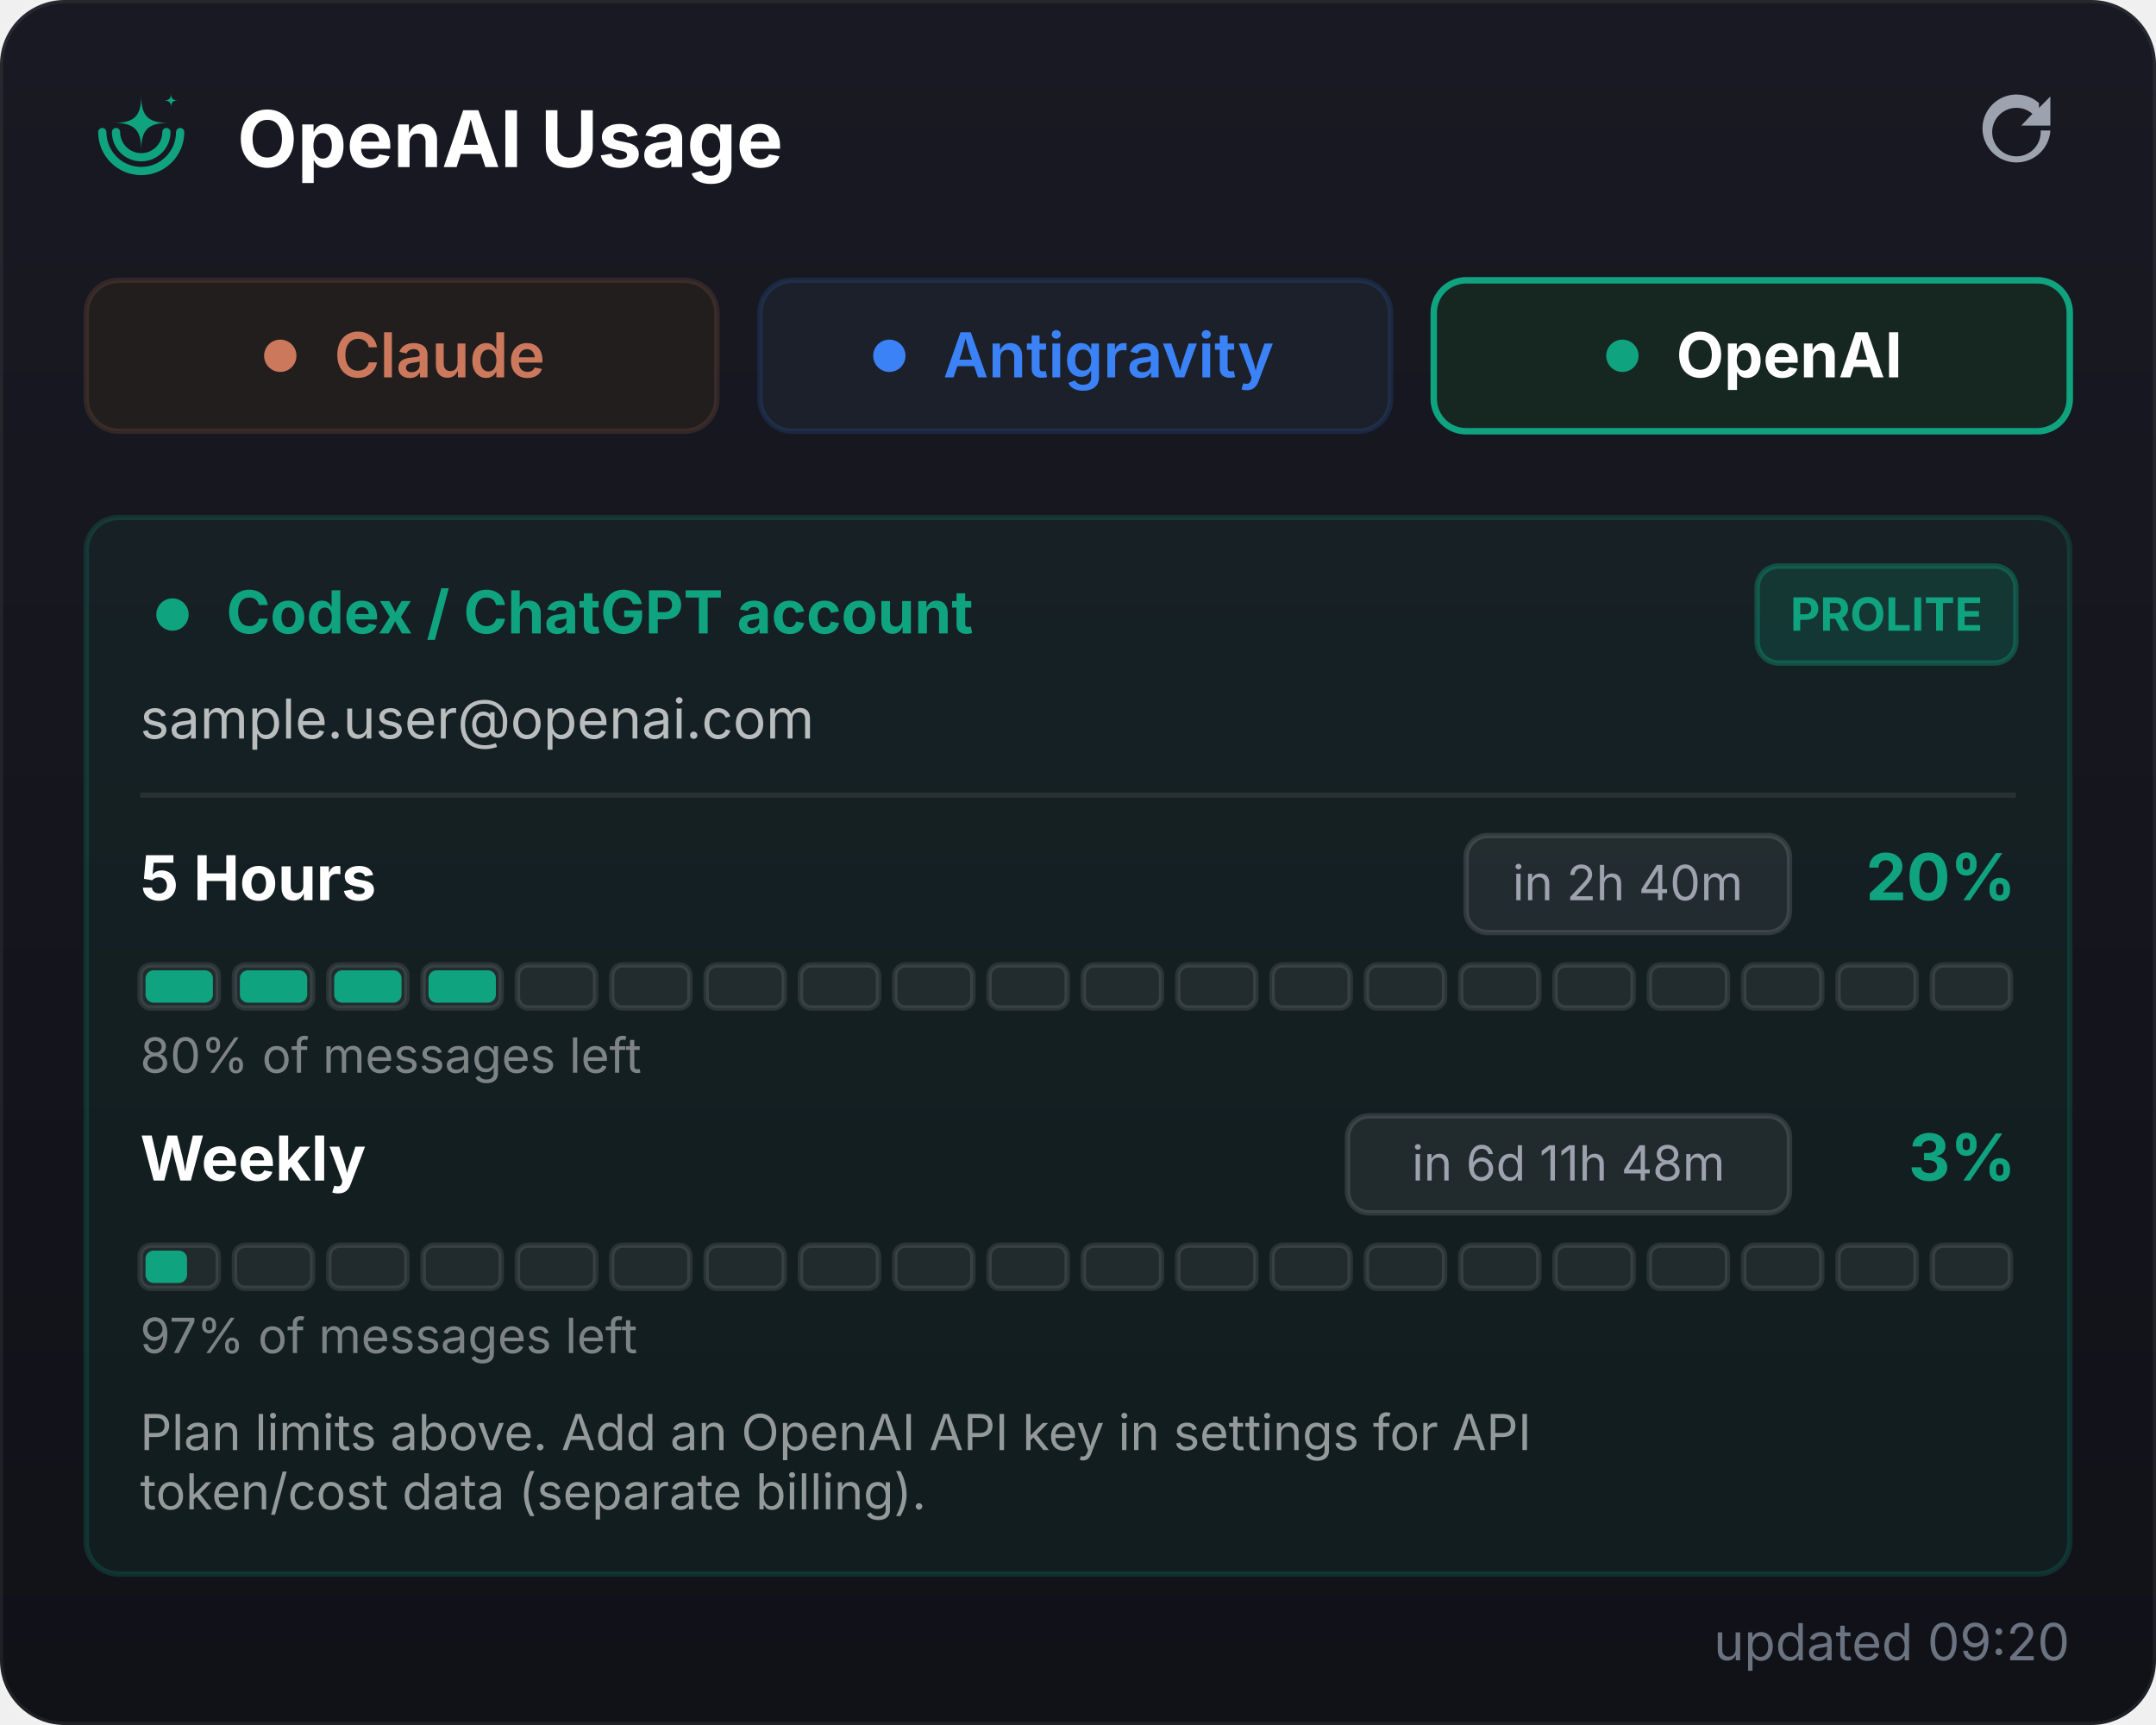
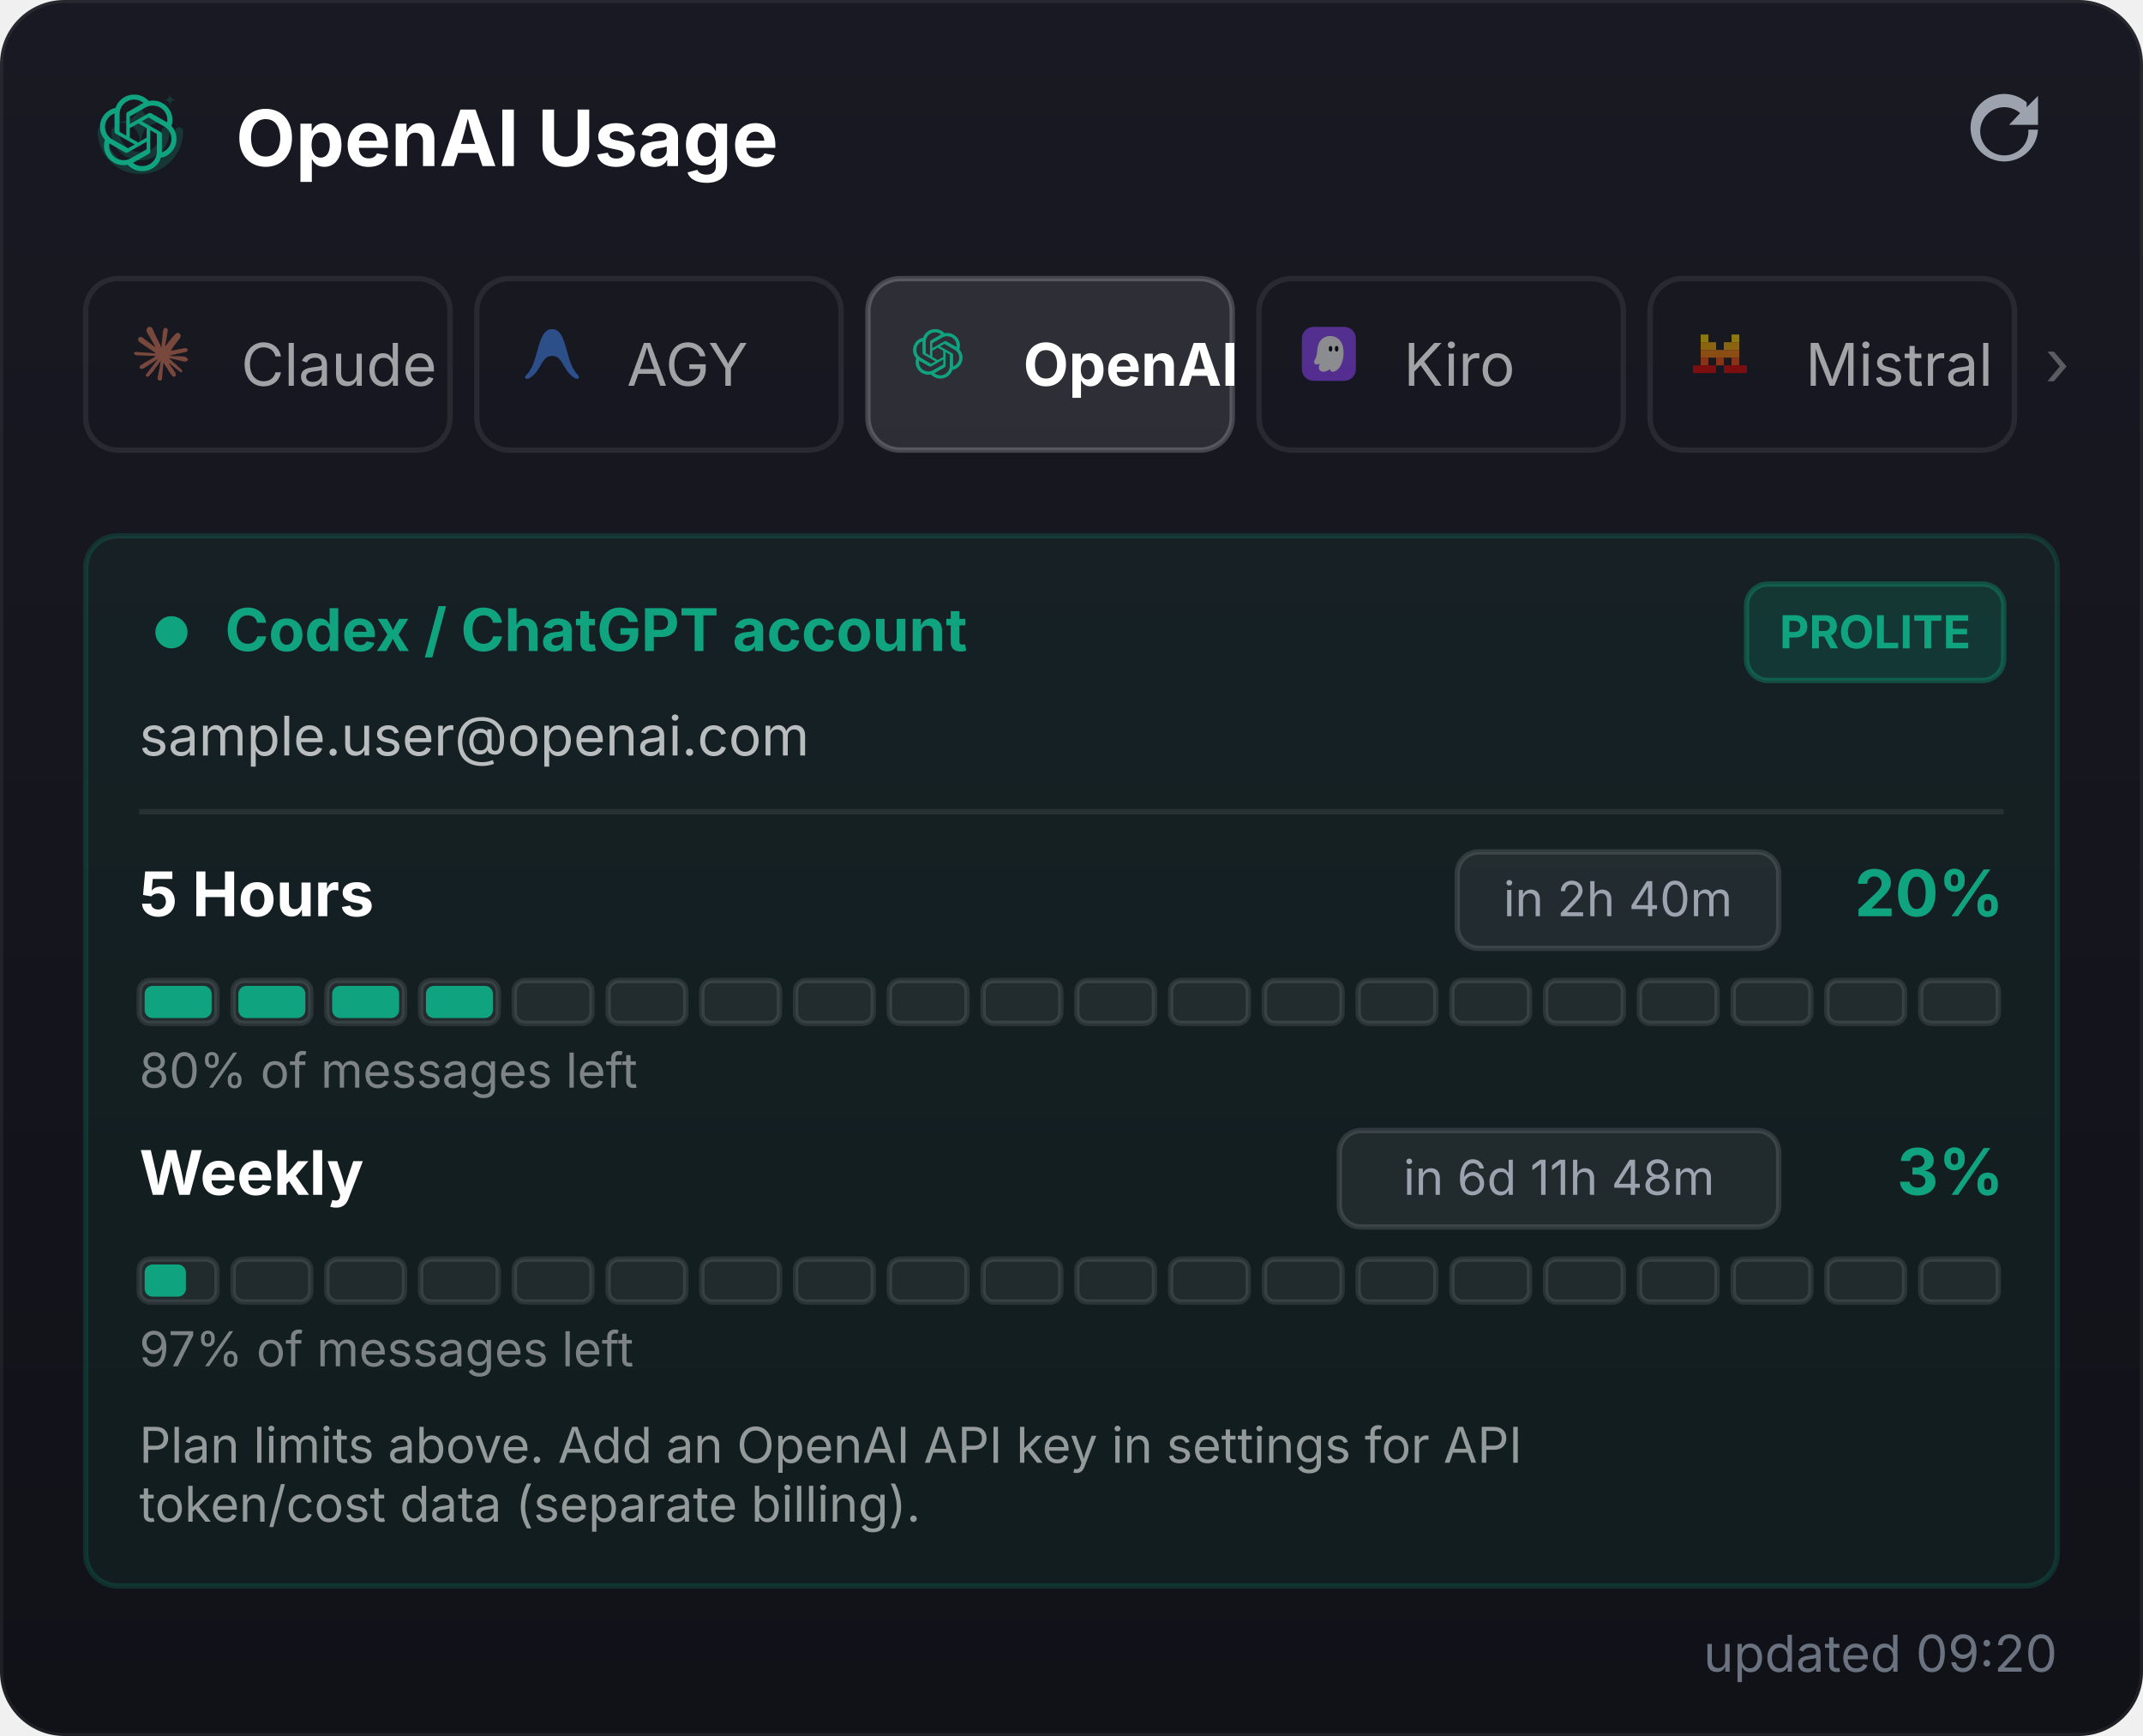
- <svg xmlns="http://www.w3.org/2000/svg" viewBox="0 0 400 320" width="400" height="320">
+ <svg xmlns="http://www.w3.org/2000/svg" viewBox="0 0 400 324" width="400" height="324">
  <defs>
    <linearGradient id="bgGrad" x1="0" y1="0" x2="0" y2="1">
      <stop offset="0%" stop-color="#181922" />
      <stop offset="100%" stop-color="#111218" />
    </linearGradient>
  </defs>
-   <rect width="400" height="320" rx="12" fill="url(#bgGrad)" />
-   <rect width="400" height="320" rx="12" fill="none" stroke="rgba(255,255,255,0.06)" stroke-width="1.2" />
+   <rect width="400" height="324" rx="12" fill="url(#bgGrad)" />
+   <rect width="400" height="324" rx="12" fill="none" stroke="rgba(255,255,255,0.06)" stroke-width="1.2" />
  <g transform="translate(16, 16)">
-     <g transform="scale(0.85)">
+     <g transform="scale(0.85)" opacity="0.22">
      <path d="M 3.5,10 A 8.5,8.5 0 0,0 20.5,10 M 6.5,10 A 5.5,5.5 0 0,0 17.5,10" fill="none" stroke="#10a37f" stroke-width="1.8" stroke-linecap="round" />
      <path d="M 12,2 C 12,6.5 13.5,8 18,8 C 13.5,8 12,9.5 12,14 C 12,9.5 10.5,8 6,8 C 10.5,8 12,6.5 12,2 Z" fill="#10a37f" />
      <path d="M 18.5,1.5 C 18.5,2.7 18.9,3.1 20.1,3.1 C 18.9,3.1 18.5,3.5 18.5,4.7 C 18.5,3.5 18.1,3.1 16.9,3.1 C 18.1,3.1 18.5,2.7 18.5,1.5 Z" fill="#10a37f" />
+     </g>
+     <g transform="translate(2, 1) scale(0.65)">
+       <path d="M21.55 10.004a5.416 5.416 0 00-.478-4.501c-1.217-2.09-3.662-3.166-6.05-2.66A5.59 5.59 0 0010.831 1C8.39.995 6.224 2.546 5.473 4.838A5.553 5.553 0 001.76 7.496a5.487 5.487 0 00.691 6.5 5.416 5.416 0 00.477 4.502c1.217 2.09 3.662 3.165 6.05 2.66A5.586 5.586 0 0013.168 23c2.443.006 4.61-1.546 5.361-3.84a5.553 5.553 0 003.715-2.66 5.488 5.488 0 00-.693-6.497v.001zm-8.381 11.558a4.199 4.199 0 01-2.675-.954c.034-.018.093-.05.132-.074l4.44-2.53a.71.71 0 00.364-.623v-6.176l1.877 1.069c.02.01.033.029.036.05v5.115c-.003 2.274-1.87 4.118-4.174 4.123zM4.192 17.78a4.059 4.059 0 01-.498-2.763c.032.02.09.055.131.078l4.44 2.53c.225.13.504.13.73 0l5.42-3.088v2.138a.068.068 0 01-.027.057L9.9 19.288c-1.999 1.136-4.552.46-5.707-1.51h-.001zM3.023 8.216A4.15 4.15 0 015.198 6.41l-.002.151v5.06a.711.711 0 00.364.624l5.42 3.087-1.876 1.07a.067.067 0 01-.063.005l-4.489-2.559c-1.995-1.14-2.679-3.658-1.53-5.63h.001zm15.417 3.54l-5.42-3.088L14.896 7.6a.067.067 0 01.063-.006l4.489 2.557c1.998 1.14 2.683 3.662 1.529 5.633a4.163 4.163 0 01-2.174 1.807V12.38a.71.71 0 00-.363-.623zm1.867-2.773a6.04 6.04 0 00-.132-.078l-4.44-2.53a.731.731 0 00-.729 0l-5.42 3.088V7.325a.068.068 0 01.027-.057L14.1 4.713c2-1.137 4.555-.46 5.707 1.513.487.833.664 1.809.499 2.757h.001zm-11.741 3.81l-1.877-1.068a.065.065 0 01-.036-.051V6.559c.001-2.277 1.873-4.122 4.181-4.12.976 0 1.92.338 2.671.954-.034.018-.092.05-.131.073l-4.44 2.53a.71.71 0 00-.365.623l-.003 6.173v.002zm1.02-2.168L12 9.25l2.414 1.375v2.75L12 14.75l-2.415-1.375v-2.75z" fill="#10a37f" />
    </g>
    <text x="28" y="15" font-family="system-ui,-apple-system,sans-serif" font-size="14.5" font-weight="700" fill="#ffffff">OpenAI Usage</text>
  </g>
  <g transform="translate(366, 17) scale(0.9)">
    <path d="M13.65 2.35A7 7 0 1 0 16 8h-2a5 5 0 1 1-1.7-3.43L10 7h6V1l-2.35 2.35z" fill="#9ca3af" />
  </g>
  <g transform="translate(0, 0)">
-     <rect x="16" y="52" width="117" height="28" rx="6" fill="#221e1e" stroke="rgba(204,120,92,0.15)" stroke-width="1" />
-     <circle cx="52" cy="66" r="3" fill="#cc785c" />
-     <text x="62" y="70" font-family="system-ui,-apple-system,sans-serif" font-size="11.5" font-weight="600" fill="#cc785c">Claude</text>
-     <rect x="141" y="52" width="117" height="28" rx="6" fill="#1b202a" stroke="rgba(59,130,246,0.15)" stroke-width="1" />
-     <circle cx="165" cy="66" r="3" fill="#3b82f6" />
-     <text x="175" y="70" font-family="system-ui,-apple-system,sans-serif" font-size="11.5" font-weight="600" fill="#3b82f6">Antigravity</text>
-     <rect x="266" y="52" width="118" height="28" rx="6" fill="#162721" stroke="#10a37f" stroke-width="1.2" />
-     <circle cx="301" cy="66" r="3" fill="#10a37f" />
-     <text x="311" y="70" font-family="system-ui,-apple-system,sans-serif" font-size="11.5" font-weight="700" fill="#ffffff">OpenAI</text>
+     <rect x="16" y="52" width="68" height="32" rx="6" fill="transparent" stroke="rgba(255,255,255,0.08)" stroke-width="1" />
+     <g transform="translate(25, 61) scale(0.42)" opacity="0.5">
+       <path d="M4.709 15.955l4.72-2.647.08-.23-.08-.128H9.2l-.79-.048-2.698-.073-2.339-.097-2.266-.122-.571-.121L0 11.784l.055-.352.48-.321.686.06 1.52.103 2.278.158 1.652.097 2.449.255h.389l.055-.157-.134-.098-.103-.097-2.358-1.596-2.552-1.688-1.336-.972-.724-.491-.364-.462-.158-1.008.656-.722.881.06.225.061.893.686 1.908 1.476 2.491 1.833.365.304.145-.103.019-.073-.164-.274-1.355-2.446-1.446-2.49-.644-1.032-.17-.619a2.97 2.97 0 01-.104-.729L6.283.134 6.696 0l.996.134.42.364.62 1.414 1.002 2.229 1.555 3.03.456.898.243.832.091.255h.158V9.01l.128-1.706.237-2.095.23-2.695.08-.76.376-.91.747-.492.584.28.48.685-.067.444-.286 1.851-.559 2.903-.364 1.942h.212l.243-.242.985-1.306 1.652-2.064.73-.82.85-.904.547-.431h1.033l.76 1.129-.34 1.166-1.064 1.347-.881 1.142-1.264 1.7-.79 1.36.073.11.188-.02 2.856-.606 1.543-.28 1.841-.315.833.388.091.395-.328.807-1.969.486-2.309.462-3.439.813-.042.03.049.061 1.549.146.662.036h1.622l3.02.225.79.522.474.638-.079.485-1.215.62-1.64-.389-3.829-.91-1.312-.329h-.182v.11l1.093 1.068 2.006 1.81 2.509 2.33.127.578-.322.455-.34-.049-2.205-1.657-.851-.747-1.926-1.62h-.128v.17l.444.649 2.345 3.521.122 1.08-.17.353-.608.213-.668-.122-1.374-1.925-1.415-2.167-1.143-1.943-.14.08-.674 7.254-.316.37-.729.28-.607-.461-.322-.747.322-1.476.389-1.924.315-1.53.286-1.9.17-.632-.012-.042-.14.018-1.434 1.967-2.18 2.945-1.726 1.845-.414.164-.717-.37.067-.662.401-.589 2.388-3.036 1.44-1.882.93-1.086-.006-.158h-.055L4.132 18.56l-1.13.146-.487-.456.061-.746.231-.243 1.908-1.312-.006.006z" fill="#D97757" />
+     </g>
+     <text x="45" y="72" font-family="system-ui,-apple-system,sans-serif" font-size="11" font-weight="400" fill="#ffffff" opacity="0.6">Claude</text>
+     <rect x="89" y="52" width="68" height="32" rx="6" fill="transparent" stroke="rgba(255,255,255,0.08)" stroke-width="1" />
+     <g transform="translate(98, 61) scale(0.42)" opacity="0.5">
+       <path d="M21.751 22.607c1.34 1.005 3.35.335 1.508-1.508C17.73 15.74 18.904 1 12.037 1 5.17 1 6.342 15.74.815 21.1c-2.01 2.009.167 2.511 1.507 1.506 5.192-3.517 4.857-9.714 9.715-9.714 4.857 0 4.522 6.197 9.714 9.715z" fill="#4285f4" />
+     </g>
+     <text x="117" y="72" font-family="system-ui,-apple-system,sans-serif" font-size="11" font-weight="400" fill="#ffffff" opacity="0.6">AGY</text>
+     <rect x="162" y="52" width="68" height="32" rx="6" fill="rgba(255,255,255,0.1)" stroke="rgba(255,255,255,0.2)" stroke-width="1" />
+     <g transform="translate(170, 61) scale(0.42)">
+       <path d="M21.55 10.004a5.416 5.416 0 00-.478-4.501c-1.217-2.09-3.662-3.166-6.05-2.66A5.59 5.59 0 0010.831 1C8.39.995 6.224 2.546 5.473 4.838A5.553 5.553 0 001.76 7.496a5.487 5.487 0 00.691 6.5 5.416 5.416 0 00.477 4.502c1.217 2.09 3.662 3.165 6.05 2.66A5.586 5.586 0 0013.168 23c2.443.006 4.61-1.546 5.361-3.84a5.553 5.553 0 003.715-2.66 5.488 5.488 0 00-.693-6.497v.001zm-8.381 11.558a4.199 4.199 0 01-2.675-.954c.034-.018.093-.05.132-.074l4.44-2.53a.71.71 0 00.364-.623v-6.176l1.877 1.069c.02.01.033.029.036.05v5.115c-.003 2.274-1.87 4.118-4.174 4.123zM4.192 17.78a4.059 4.059 0 01-.498-2.763c.032.02.09.055.131.078l4.44 2.53c.225.13.504.13.73 0l5.42-3.088v2.138a.068.068 0 01-.027.057L9.9 19.288c-1.999 1.136-4.552.46-5.707-1.51h-.001zM3.023 8.216A4.15 4.15 0 015.198 6.41l-.002.151v5.06a.711.711 0 00.364.624l5.42 3.087-1.876 1.07a.067.067 0 01-.063.005l-4.489-2.559c-1.995-1.14-2.679-3.658-1.53-5.63h.001zm15.417 3.54l-5.42-3.088L14.896 7.6a.067.067 0 01.063-.006l4.489 2.557c1.998 1.14 2.683 3.662 1.529 5.633a4.163 4.163 0 01-2.174 1.807V12.38a.71.71 0 00-.363-.623zm1.867-2.773a6.04 6.04 0 00-.132-.078l-4.44-2.53a.731.731 0 00-.729 0l-5.42 3.088V7.325a.068.068 0 01.027-.057L14.1 4.713c2-1.137 4.555-.46 5.707 1.513.487.833.664 1.809.499 2.757h.001zm-11.741 3.81l-1.877-1.068a.065.065 0 01-.036-.051V6.559c.001-2.277 1.873-4.122 4.181-4.12.976 0 1.92.338 2.671.954-.034.018-.092.05-.131.073l-4.44 2.53a.71.71 0 00-.365.623l-.003 6.173v.002zm1.02-2.168L12 9.25l2.414 1.375v2.75L12 14.75l-2.415-1.375v-2.75z" fill="#10a37f" />
+     </g>
+     <text x="191" y="72" font-family="system-ui,-apple-system,sans-serif" font-size="11" font-weight="700" fill="#ffffff">OpenAI</text>
+     <rect x="235" y="52" width="68" height="32" rx="6" fill="transparent" stroke="rgba(255,255,255,0.08)" stroke-width="1" />
+     <g transform="translate(243, 61) scale(0.42)" opacity="0.5">
+       <path d="M18.8 0H5.2A5.2 5.2 0 000 5.2v13.6A5.2 5.2 0 005.2 24h13.6a5.2 5.2 0 005.2-5.2V5.2A5.2 5.2 0 0018.8 0z" fill="#9046FF" />
+       <path d="M7.97 16.376c-1.644 3.642 1.86 4.556 4.443 2.424.76 2.39 3.608.607 4.631-1.247 2.251-4.084 1.342-8.249 1.108-9.108-1.6-5.859-9.6-5.869-10.976.03-.323 1.033-.328 2.206-.507 3.423-.09.617-.16 1.009-.393 1.655-.139.373-.323.7-.62 1.257-.458.865-.264 2.53 2.101 1.665l.224-.1h-.01l-.001.001z" fill="#fff" />
+       <path d="M12.722 10.985c-.656 0-.755-.785-.755-1.252 0-.423.074-.756.218-.97a.61.61 0 01.537-.283c.229 0 .428.095.567.289.159.218.243.55.243.964 0 .785-.303 1.252-.805 1.252h-.005zm2.703 0c-.656 0-.755-.785-.755-1.252 0-.423.074-.756.219-.97a.61.61 0 01.536-.283c.229 0 .428.095.567.289.159.218.243.55.243.964 0 .785-.303 1.252-.805 1.252h-.005z" fill="#000" />
+     </g>
+     <text x="262" y="72" font-family="system-ui,-apple-system,sans-serif" font-size="11" font-weight="400" fill="#ffffff" opacity="0.6">Kiro</text>
+     <rect x="308" y="52" width="68" height="32" rx="6" fill="transparent" stroke="rgba(255,255,255,0.08)" stroke-width="1" />
+     <g transform="translate(316, 61) scale(0.42)" opacity="0.5">
+       <path d="M3.428 3.4h3.429v3.428H3.428V3.4zm13.714 0h3.43v3.428h-3.43V3.4z" fill="gold" />
+       <path d="M3.428 6.828h6.857v3.429H3.429V6.828zm10.286 0h6.857v3.429h-6.857V6.828z" fill="#FFAF00" />
+       <path d="M3.428 10.258h17.144v3.428H3.428v-3.428z" fill="#FF8205" />
+       <path d="M3.428 13.686h3.429v3.428H3.428v-3.428zm6.858 0h3.429v3.428h-3.429v-3.428zm6.856 0h3.43v3.428h-3.43v-3.428z" fill="#FA500F" />
+       <path d="M0 17.114h10.286v3.429H0v-3.429zm13.714 0H24v3.429H13.714v-3.429z" fill="#E10500" />
+     </g>
+     <text x="337" y="72" font-family="system-ui,-apple-system,sans-serif" font-size="11" font-weight="400" fill="#ffffff" opacity="0.6">Mistral</text>
+     <text x="384" y="72" text-anchor="middle" font-family="system-ui,-apple-system,sans-serif" font-size="12" fill="rgba(255,255,255,0.3)">›</text>
  </g>
-   <rect x="16" y="96" width="368" height="196" rx="6" fill="rgba(16, 163, 127, 0.07)" stroke="rgba(16, 163, 127, 0.20)" stroke-width="1" />
-   <circle cx="32" cy="114" r="3" fill="#10a37f" />
-   <text x="42" y="117.5" font-family="system-ui,-apple-system,sans-serif" font-size="11" font-weight="700" fill="#10a37f">Codex / ChatGPT account</text>
-   <rect x="326" y="105" width="48" height="18" rx="4" fill="rgba(16, 163, 127, 0.18)" stroke="rgba(16, 163, 127, 0.35)" stroke-width="1" />
-   <text x="350" y="117" text-anchor="middle" font-family="system-ui,-apple-system,sans-serif" font-size="8.5" font-weight="700" fill="#10a37f">PROLITE</text>
-   <text x="26" y="137" font-family="system-ui,-apple-system,sans-serif" font-size="10.2" fill="rgba(255,255,255,0.7)">sample.user@openai.com</text>
-   <rect x="26" y="147" width="348" height="1" fill="rgba(255,255,255,0.08)" />
-   <text x="26" y="167" font-family="system-ui,-apple-system,sans-serif" font-size="11.5" font-weight="700" fill="#ffffff">5 Hours</text>
-   <rect x="272" y="155" width="60" height="18" rx="4" fill="rgba(255,255,255,0.06)" stroke="rgba(255,255,255,0.12)" stroke-width="1" />
-   <text x="302" y="167" text-anchor="middle" font-family="system-ui,-apple-system,sans-serif" font-size="9" fill="#9ca3af">in 2h 40m</text>
-   <text x="374" y="167" text-anchor="end" font-family="system-ui,-apple-system,sans-serif" font-size="12" font-weight="700" fill="#10a37f">20%</text>
-   <g>
-     <rect x="26" y="179" width="14.5" height="8" rx="2" fill="rgba(255,255,255,0.06)" stroke="rgba(255,255,255,0.10)" stroke-width="1" />
-     <rect x="27" y="180" width="12.5" height="6" rx="1.5" fill="#10a37f" />
-     <rect x="43.5" y="179" width="14.5" height="8" rx="2" fill="rgba(255,255,255,0.06)" stroke="rgba(255,255,255,0.10)" stroke-width="1" />
-     <rect x="44.5" y="180" width="12.5" height="6" rx="1.5" fill="#10a37f" />
-     <rect x="61" y="179" width="14.5" height="8" rx="2" fill="rgba(255,255,255,0.06)" stroke="rgba(255,255,255,0.10)" stroke-width="1" />
-     <rect x="62" y="180" width="12.5" height="6" rx="1.5" fill="#10a37f" />
-     <rect x="78.5" y="179" width="14.5" height="8" rx="2" fill="rgba(255,255,255,0.06)" stroke="rgba(255,255,255,0.10)" stroke-width="1" />
-     <rect x="79.5" y="180" width="12.5" height="6" rx="1.5" fill="#10a37f" />
-     <rect x="96" y="179" width="14.5" height="8" rx="2" fill="rgba(255,255,255,0.06)" stroke="rgba(255,255,255,0.10)" stroke-width="1" />
-     <rect x="113.5" y="179" width="14.5" height="8" rx="2" fill="rgba(255,255,255,0.06)" stroke="rgba(255,255,255,0.10)" stroke-width="1" />
-     <rect x="131" y="179" width="14.5" height="8" rx="2" fill="rgba(255,255,255,0.06)" stroke="rgba(255,255,255,0.10)" stroke-width="1" />
-     <rect x="148.5" y="179" width="14.5" height="8" rx="2" fill="rgba(255,255,255,0.06)" stroke="rgba(255,255,255,0.10)" stroke-width="1" />
-     <rect x="166" y="179" width="14.5" height="8" rx="2" fill="rgba(255,255,255,0.06)" stroke="rgba(255,255,255,0.10)" stroke-width="1" />
-     <rect x="183.5" y="179" width="14.5" height="8" rx="2" fill="rgba(255,255,255,0.06)" stroke="rgba(255,255,255,0.10)" stroke-width="1" />
-     <rect x="201" y="179" width="14.5" height="8" rx="2" fill="rgba(255,255,255,0.06)" stroke="rgba(255,255,255,0.10)" stroke-width="1" />
-     <rect x="218.5" y="179" width="14.5" height="8" rx="2" fill="rgba(255,255,255,0.06)" stroke="rgba(255,255,255,0.10)" stroke-width="1" />
-     <rect x="236" y="179" width="14.5" height="8" rx="2" fill="rgba(255,255,255,0.06)" stroke="rgba(255,255,255,0.10)" stroke-width="1" />
-     <rect x="253.5" y="179" width="14.5" height="8" rx="2" fill="rgba(255,255,255,0.06)" stroke="rgba(255,255,255,0.10)" stroke-width="1" />
-     <rect x="271" y="179" width="14.5" height="8" rx="2" fill="rgba(255,255,255,0.06)" stroke="rgba(255,255,255,0.10)" stroke-width="1" />
-     <rect x="288.5" y="179" width="14.5" height="8" rx="2" fill="rgba(255,255,255,0.06)" stroke="rgba(255,255,255,0.10)" stroke-width="1" />
-     <rect x="306" y="179" width="14.5" height="8" rx="2" fill="rgba(255,255,255,0.06)" stroke="rgba(255,255,255,0.10)" stroke-width="1" />
-     <rect x="323.5" y="179" width="14.5" height="8" rx="2" fill="rgba(255,255,255,0.06)" stroke="rgba(255,255,255,0.10)" stroke-width="1" />
-     <rect x="341" y="179" width="14.5" height="8" rx="2" fill="rgba(255,255,255,0.06)" stroke="rgba(255,255,255,0.10)" stroke-width="1" />
-     <rect x="358.5" y="179" width="14.5" height="8" rx="2" fill="rgba(255,255,255,0.06)" stroke="rgba(255,255,255,0.10)" stroke-width="1" />
+   <g transform="translate(0, 4)">
+     <rect x="16" y="96" width="368" height="196" rx="6" fill="rgba(16, 163, 127, 0.07)" stroke="rgba(16, 163, 127, 0.20)" stroke-width="1" />
+     <circle cx="32" cy="114" r="3" fill="#10a37f" />
+     <text x="42" y="117.5" font-family="system-ui,-apple-system,sans-serif" font-size="11" font-weight="700" fill="#10a37f">Codex / ChatGPT account</text>
+     <rect x="326" y="105" width="48" height="18" rx="4" fill="rgba(16, 163, 127, 0.18)" stroke="rgba(16, 163, 127, 0.35)" stroke-width="1" />
+     <text x="350" y="117" text-anchor="middle" font-family="system-ui,-apple-system,sans-serif" font-size="8.5" font-weight="700" fill="#10a37f">PROLITE</text>
+     <text x="26" y="137" font-family="system-ui,-apple-system,sans-serif" font-size="10.2" fill="rgba(255,255,255,0.7)">sample.user@openai.com</text>
+     <rect x="26" y="147" width="348" height="1" fill="rgba(255,255,255,0.08)" />
+     <text x="26" y="167" font-family="system-ui,-apple-system,sans-serif" font-size="11.5" font-weight="700" fill="#ffffff">5 Hours</text>
+     <rect x="272" y="155" width="60" height="18" rx="4" fill="rgba(255,255,255,0.06)" stroke="rgba(255,255,255,0.12)" stroke-width="1" />
+     <text x="302" y="167" text-anchor="middle" font-family="system-ui,-apple-system,sans-serif" font-size="9" fill="#9ca3af">in 2h 40m</text>
+     <text x="374" y="167" text-anchor="end" font-family="system-ui,-apple-system,sans-serif" font-size="12" font-weight="700" fill="#10a37f">20%</text>
+     <g>
+       <rect x="26" y="179" width="14.5" height="8" rx="2" fill="rgba(255,255,255,0.06)" stroke="rgba(255,255,255,0.10)" stroke-width="1" />
+       <rect x="27" y="180" width="12.5" height="6" rx="1.5" fill="#10a37f" />
+       <rect x="43.5" y="179" width="14.5" height="8" rx="2" fill="rgba(255,255,255,0.06)" stroke="rgba(255,255,255,0.10)" stroke-width="1" />
+       <rect x="44.5" y="180" width="12.5" height="6" rx="1.5" fill="#10a37f" />
+       <rect x="61" y="179" width="14.5" height="8" rx="2" fill="rgba(255,255,255,0.06)" stroke="rgba(255,255,255,0.10)" stroke-width="1" />
+       <rect x="62" y="180" width="12.5" height="6" rx="1.5" fill="#10a37f" />
+       <rect x="78.5" y="179" width="14.5" height="8" rx="2" fill="rgba(255,255,255,0.06)" stroke="rgba(255,255,255,0.10)" stroke-width="1" />
+       <rect x="79.5" y="180" width="12.5" height="6" rx="1.5" fill="#10a37f" />
+       <rect x="96" y="179" width="14.5" height="8" rx="2" fill="rgba(255,255,255,0.06)" stroke="rgba(255,255,255,0.10)" stroke-width="1" />
+       <rect x="113.5" y="179" width="14.5" height="8" rx="2" fill="rgba(255,255,255,0.06)" stroke="rgba(255,255,255,0.10)" stroke-width="1" />
+       <rect x="131" y="179" width="14.5" height="8" rx="2" fill="rgba(255,255,255,0.06)" stroke="rgba(255,255,255,0.10)" stroke-width="1" />
+       <rect x="148.5" y="179" width="14.5" height="8" rx="2" fill="rgba(255,255,255,0.06)" stroke="rgba(255,255,255,0.10)" stroke-width="1" />
+       <rect x="166" y="179" width="14.5" height="8" rx="2" fill="rgba(255,255,255,0.06)" stroke="rgba(255,255,255,0.10)" stroke-width="1" />
+       <rect x="183.5" y="179" width="14.5" height="8" rx="2" fill="rgba(255,255,255,0.06)" stroke="rgba(255,255,255,0.10)" stroke-width="1" />
+       <rect x="201" y="179" width="14.5" height="8" rx="2" fill="rgba(255,255,255,0.06)" stroke="rgba(255,255,255,0.10)" stroke-width="1" />
+       <rect x="218.5" y="179" width="14.5" height="8" rx="2" fill="rgba(255,255,255,0.06)" stroke="rgba(255,255,255,0.10)" stroke-width="1" />
+       <rect x="236" y="179" width="14.5" height="8" rx="2" fill="rgba(255,255,255,0.06)" stroke="rgba(255,255,255,0.10)" stroke-width="1" />
+       <rect x="253.5" y="179" width="14.5" height="8" rx="2" fill="rgba(255,255,255,0.06)" stroke="rgba(255,255,255,0.10)" stroke-width="1" />
+       <rect x="271" y="179" width="14.5" height="8" rx="2" fill="rgba(255,255,255,0.06)" stroke="rgba(255,255,255,0.10)" stroke-width="1" />
+       <rect x="288.5" y="179" width="14.5" height="8" rx="2" fill="rgba(255,255,255,0.06)" stroke="rgba(255,255,255,0.10)" stroke-width="1" />
+       <rect x="306" y="179" width="14.5" height="8" rx="2" fill="rgba(255,255,255,0.06)" stroke="rgba(255,255,255,0.10)" stroke-width="1" />
+       <rect x="323.5" y="179" width="14.5" height="8" rx="2" fill="rgba(255,255,255,0.06)" stroke="rgba(255,255,255,0.10)" stroke-width="1" />
+       <rect x="341" y="179" width="14.5" height="8" rx="2" fill="rgba(255,255,255,0.06)" stroke="rgba(255,255,255,0.10)" stroke-width="1" />
+       <rect x="358.5" y="179" width="14.5" height="8" rx="2" fill="rgba(255,255,255,0.06)" stroke="rgba(255,255,255,0.10)" stroke-width="1" />
+     </g>
+     <text x="26" y="199" font-family="system-ui,-apple-system,sans-serif" font-size="9" fill="rgba(255,255,255,0.45)">80% of messages left</text>
+     <text x="26" y="219" font-family="system-ui,-apple-system,sans-serif" font-size="11.5" font-weight="700" fill="#ffffff">Weekly</text>
+     <rect x="250" y="207" width="82" height="18" rx="4" fill="rgba(255,255,255,0.06)" stroke="rgba(255,255,255,0.12)" stroke-width="1" />
+     <text x="291" y="219" text-anchor="middle" font-family="system-ui,-apple-system,sans-serif" font-size="9" fill="#9ca3af">in 6d 11h 48m</text>
+     <text x="374" y="219" text-anchor="end" font-family="system-ui,-apple-system,sans-serif" font-size="12" font-weight="700" fill="#10a37f">3%</text>
+     <g>
+       <rect x="26" y="231" width="14.5" height="8" rx="2" fill="rgba(255,255,255,0.06)" stroke="rgba(255,255,255,0.10)" stroke-width="1" />
+       <rect x="27" y="232" width="7.7" height="6" rx="1.5" fill="#10a37f" />
+       <rect x="43.5" y="231" width="14.5" height="8" rx="2" fill="rgba(255,255,255,0.06)" stroke="rgba(255,255,255,0.10)" stroke-width="1" />
+       <rect x="61" y="231" width="14.5" height="8" rx="2" fill="rgba(255,255,255,0.06)" stroke="rgba(255,255,255,0.10)" stroke-width="1" />
+       <rect x="78.5" y="231" width="14.5" height="8" rx="2" fill="rgba(255,255,255,0.06)" stroke="rgba(255,255,255,0.10)" stroke-width="1" />
+       <rect x="96" y="231" width="14.5" height="8" rx="2" fill="rgba(255,255,255,0.06)" stroke="rgba(255,255,255,0.10)" stroke-width="1" />
+       <rect x="113.5" y="231" width="14.5" height="8" rx="2" fill="rgba(255,255,255,0.06)" stroke="rgba(255,255,255,0.10)" stroke-width="1" />
+       <rect x="131" y="231" width="14.5" height="8" rx="2" fill="rgba(255,255,255,0.06)" stroke="rgba(255,255,255,0.10)" stroke-width="1" />
+       <rect x="148.5" y="231" width="14.5" height="8" rx="2" fill="rgba(255,255,255,0.06)" stroke="rgba(255,255,255,0.10)" stroke-width="1" />
+       <rect x="166" y="231" width="14.5" height="8" rx="2" fill="rgba(255,255,255,0.06)" stroke="rgba(255,255,255,0.10)" stroke-width="1" />
+       <rect x="183.5" y="231" width="14.5" height="8" rx="2" fill="rgba(255,255,255,0.06)" stroke="rgba(255,255,255,0.10)" stroke-width="1" />
+       <rect x="201" y="231" width="14.5" height="8" rx="2" fill="rgba(255,255,255,0.06)" stroke="rgba(255,255,255,0.10)" stroke-width="1" />
+       <rect x="218.5" y="231" width="14.5" height="8" rx="2" fill="rgba(255,255,255,0.06)" stroke="rgba(255,255,255,0.10)" stroke-width="1" />
+       <rect x="236" y="231" width="14.5" height="8" rx="2" fill="rgba(255,255,255,0.06)" stroke="rgba(255,255,255,0.10)" stroke-width="1" />
+       <rect x="253.5" y="231" width="14.5" height="8" rx="2" fill="rgba(255,255,255,0.06)" stroke="rgba(255,255,255,0.10)" stroke-width="1" />
+       <rect x="271" y="231" width="14.5" height="8" rx="2" fill="rgba(255,255,255,0.06)" stroke="rgba(255,255,255,0.10)" stroke-width="1" />
+       <rect x="288.5" y="231" width="14.5" height="8" rx="2" fill="rgba(255,255,255,0.06)" stroke="rgba(255,255,255,0.10)" stroke-width="1" />
+       <rect x="306" y="231" width="14.5" height="8" rx="2" fill="rgba(255,255,255,0.06)" stroke="rgba(255,255,255,0.10)" stroke-width="1" />
+       <rect x="323.5" y="231" width="14.5" height="8" rx="2" fill="rgba(255,255,255,0.06)" stroke="rgba(255,255,255,0.10)" stroke-width="1" />
+       <rect x="341" y="231" width="14.5" height="8" rx="2" fill="rgba(255,255,255,0.06)" stroke="rgba(255,255,255,0.10)" stroke-width="1" />
+       <rect x="358.5" y="231" width="14.5" height="8" rx="2" fill="rgba(255,255,255,0.06)" stroke="rgba(255,255,255,0.10)" stroke-width="1" />
+     </g>
+     <text x="26" y="251" font-family="system-ui,-apple-system,sans-serif" font-size="9" fill="rgba(255,255,255,0.45)">97% of messages left</text>
+     <text x="26" y="269" font-family="system-ui,-apple-system,sans-serif" font-size="9.2" fill="rgba(255,255,255,0.55)">Plan limits above. Add an OpenAI API key in settings for API</text>
+     <text x="26" y="280" font-family="system-ui,-apple-system,sans-serif" font-size="9.2" fill="rgba(255,255,255,0.55)">token/cost data (separate billing).</text>
+     <text x="384" y="308" text-anchor="end" font-family="system-ui,-apple-system,sans-serif" font-size="9.5" fill="#6b7280">updated 09:20</text>
  </g>
-   <text x="26" y="199" font-family="system-ui,-apple-system,sans-serif" font-size="9" fill="rgba(255,255,255,0.45)">80% of messages left</text>
-   <text x="26" y="219" font-family="system-ui,-apple-system,sans-serif" font-size="11.5" font-weight="700" fill="#ffffff">Weekly</text>
-   <rect x="250" y="207" width="82" height="18" rx="4" fill="rgba(255,255,255,0.06)" stroke="rgba(255,255,255,0.12)" stroke-width="1" />
-   <text x="291" y="219" text-anchor="middle" font-family="system-ui,-apple-system,sans-serif" font-size="9" fill="#9ca3af">in 6d 11h 48m</text>
-   <text x="374" y="219" text-anchor="end" font-family="system-ui,-apple-system,sans-serif" font-size="12" font-weight="700" fill="#10a37f">3%</text>
-   <g>
-     <rect x="26" y="231" width="14.5" height="8" rx="2" fill="rgba(255,255,255,0.06)" stroke="rgba(255,255,255,0.10)" stroke-width="1" />
-     <rect x="27" y="232" width="7.7" height="6" rx="1.5" fill="#10a37f" />
-     <rect x="43.5" y="231" width="14.5" height="8" rx="2" fill="rgba(255,255,255,0.06)" stroke="rgba(255,255,255,0.10)" stroke-width="1" />
-     <rect x="61" y="231" width="14.5" height="8" rx="2" fill="rgba(255,255,255,0.06)" stroke="rgba(255,255,255,0.10)" stroke-width="1" />
-     <rect x="78.5" y="231" width="14.5" height="8" rx="2" fill="rgba(255,255,255,0.06)" stroke="rgba(255,255,255,0.10)" stroke-width="1" />
-     <rect x="96" y="231" width="14.5" height="8" rx="2" fill="rgba(255,255,255,0.06)" stroke="rgba(255,255,255,0.10)" stroke-width="1" />
-     <rect x="113.5" y="231" width="14.5" height="8" rx="2" fill="rgba(255,255,255,0.06)" stroke="rgba(255,255,255,0.10)" stroke-width="1" />
-     <rect x="131" y="231" width="14.5" height="8" rx="2" fill="rgba(255,255,255,0.06)" stroke="rgba(255,255,255,0.10)" stroke-width="1" />
-     <rect x="148.5" y="231" width="14.5" height="8" rx="2" fill="rgba(255,255,255,0.06)" stroke="rgba(255,255,255,0.10)" stroke-width="1" />
-     <rect x="166" y="231" width="14.5" height="8" rx="2" fill="rgba(255,255,255,0.06)" stroke="rgba(255,255,255,0.10)" stroke-width="1" />
-     <rect x="183.5" y="231" width="14.5" height="8" rx="2" fill="rgba(255,255,255,0.06)" stroke="rgba(255,255,255,0.10)" stroke-width="1" />
-     <rect x="201" y="231" width="14.5" height="8" rx="2" fill="rgba(255,255,255,0.06)" stroke="rgba(255,255,255,0.10)" stroke-width="1" />
-     <rect x="218.5" y="231" width="14.5" height="8" rx="2" fill="rgba(255,255,255,0.06)" stroke="rgba(255,255,255,0.10)" stroke-width="1" />
-     <rect x="236" y="231" width="14.5" height="8" rx="2" fill="rgba(255,255,255,0.06)" stroke="rgba(255,255,255,0.10)" stroke-width="1" />
-     <rect x="253.5" y="231" width="14.5" height="8" rx="2" fill="rgba(255,255,255,0.06)" stroke="rgba(255,255,255,0.10)" stroke-width="1" />
-     <rect x="271" y="231" width="14.5" height="8" rx="2" fill="rgba(255,255,255,0.06)" stroke="rgba(255,255,255,0.10)" stroke-width="1" />
-     <rect x="288.5" y="231" width="14.5" height="8" rx="2" fill="rgba(255,255,255,0.06)" stroke="rgba(255,255,255,0.10)" stroke-width="1" />
-     <rect x="306" y="231" width="14.5" height="8" rx="2" fill="rgba(255,255,255,0.06)" stroke="rgba(255,255,255,0.10)" stroke-width="1" />
-     <rect x="323.5" y="231" width="14.5" height="8" rx="2" fill="rgba(255,255,255,0.06)" stroke="rgba(255,255,255,0.10)" stroke-width="1" />
-     <rect x="341" y="231" width="14.5" height="8" rx="2" fill="rgba(255,255,255,0.06)" stroke="rgba(255,255,255,0.10)" stroke-width="1" />
-     <rect x="358.5" y="231" width="14.5" height="8" rx="2" fill="rgba(255,255,255,0.06)" stroke="rgba(255,255,255,0.10)" stroke-width="1" />
-   </g>
-   <text x="26" y="251" font-family="system-ui,-apple-system,sans-serif" font-size="9" fill="rgba(255,255,255,0.45)">97% of messages left</text>
-   <text x="26" y="269" font-family="system-ui,-apple-system,sans-serif" font-size="9.2" fill="rgba(255,255,255,0.55)">Plan limits above. Add an OpenAI API key in settings for API</text>
-   <text x="26" y="280" font-family="system-ui,-apple-system,sans-serif" font-size="9.2" fill="rgba(255,255,255,0.55)">token/cost data (separate billing).</text>
-   <text x="384" y="308" text-anchor="end" font-family="system-ui,-apple-system,sans-serif" font-size="9.5" fill="#6b7280">updated 09:20</text>
</svg>
